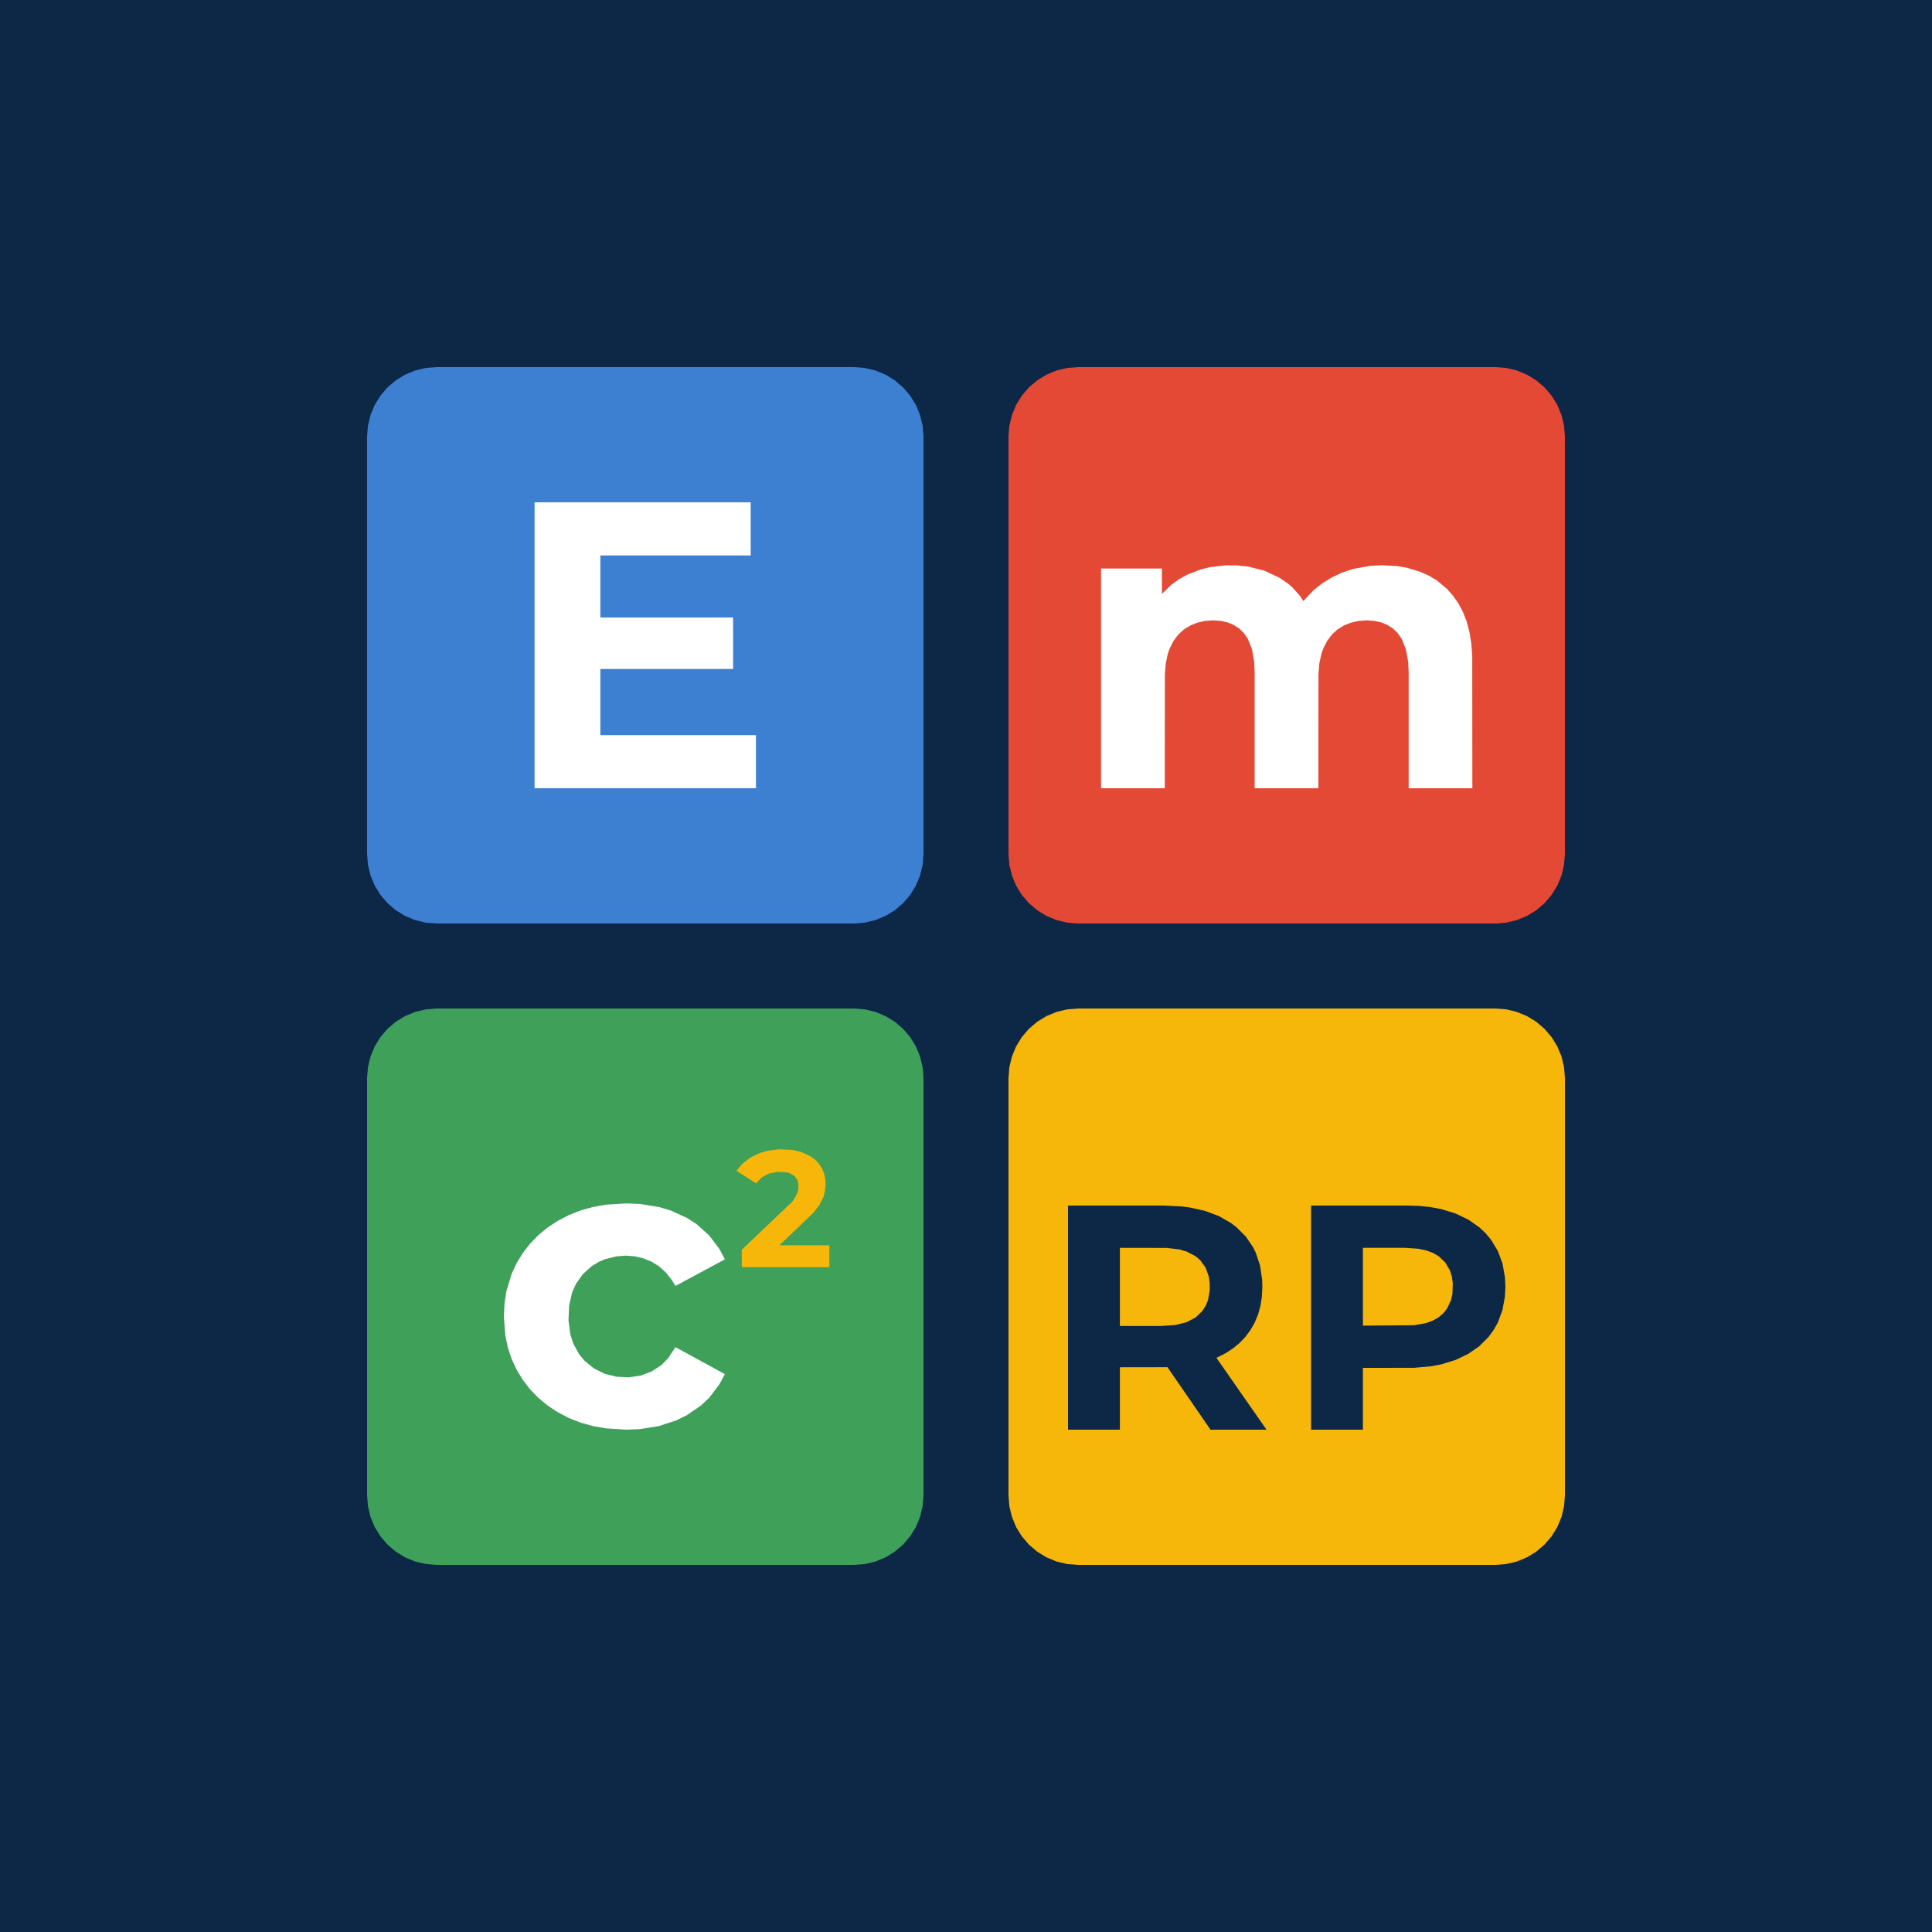
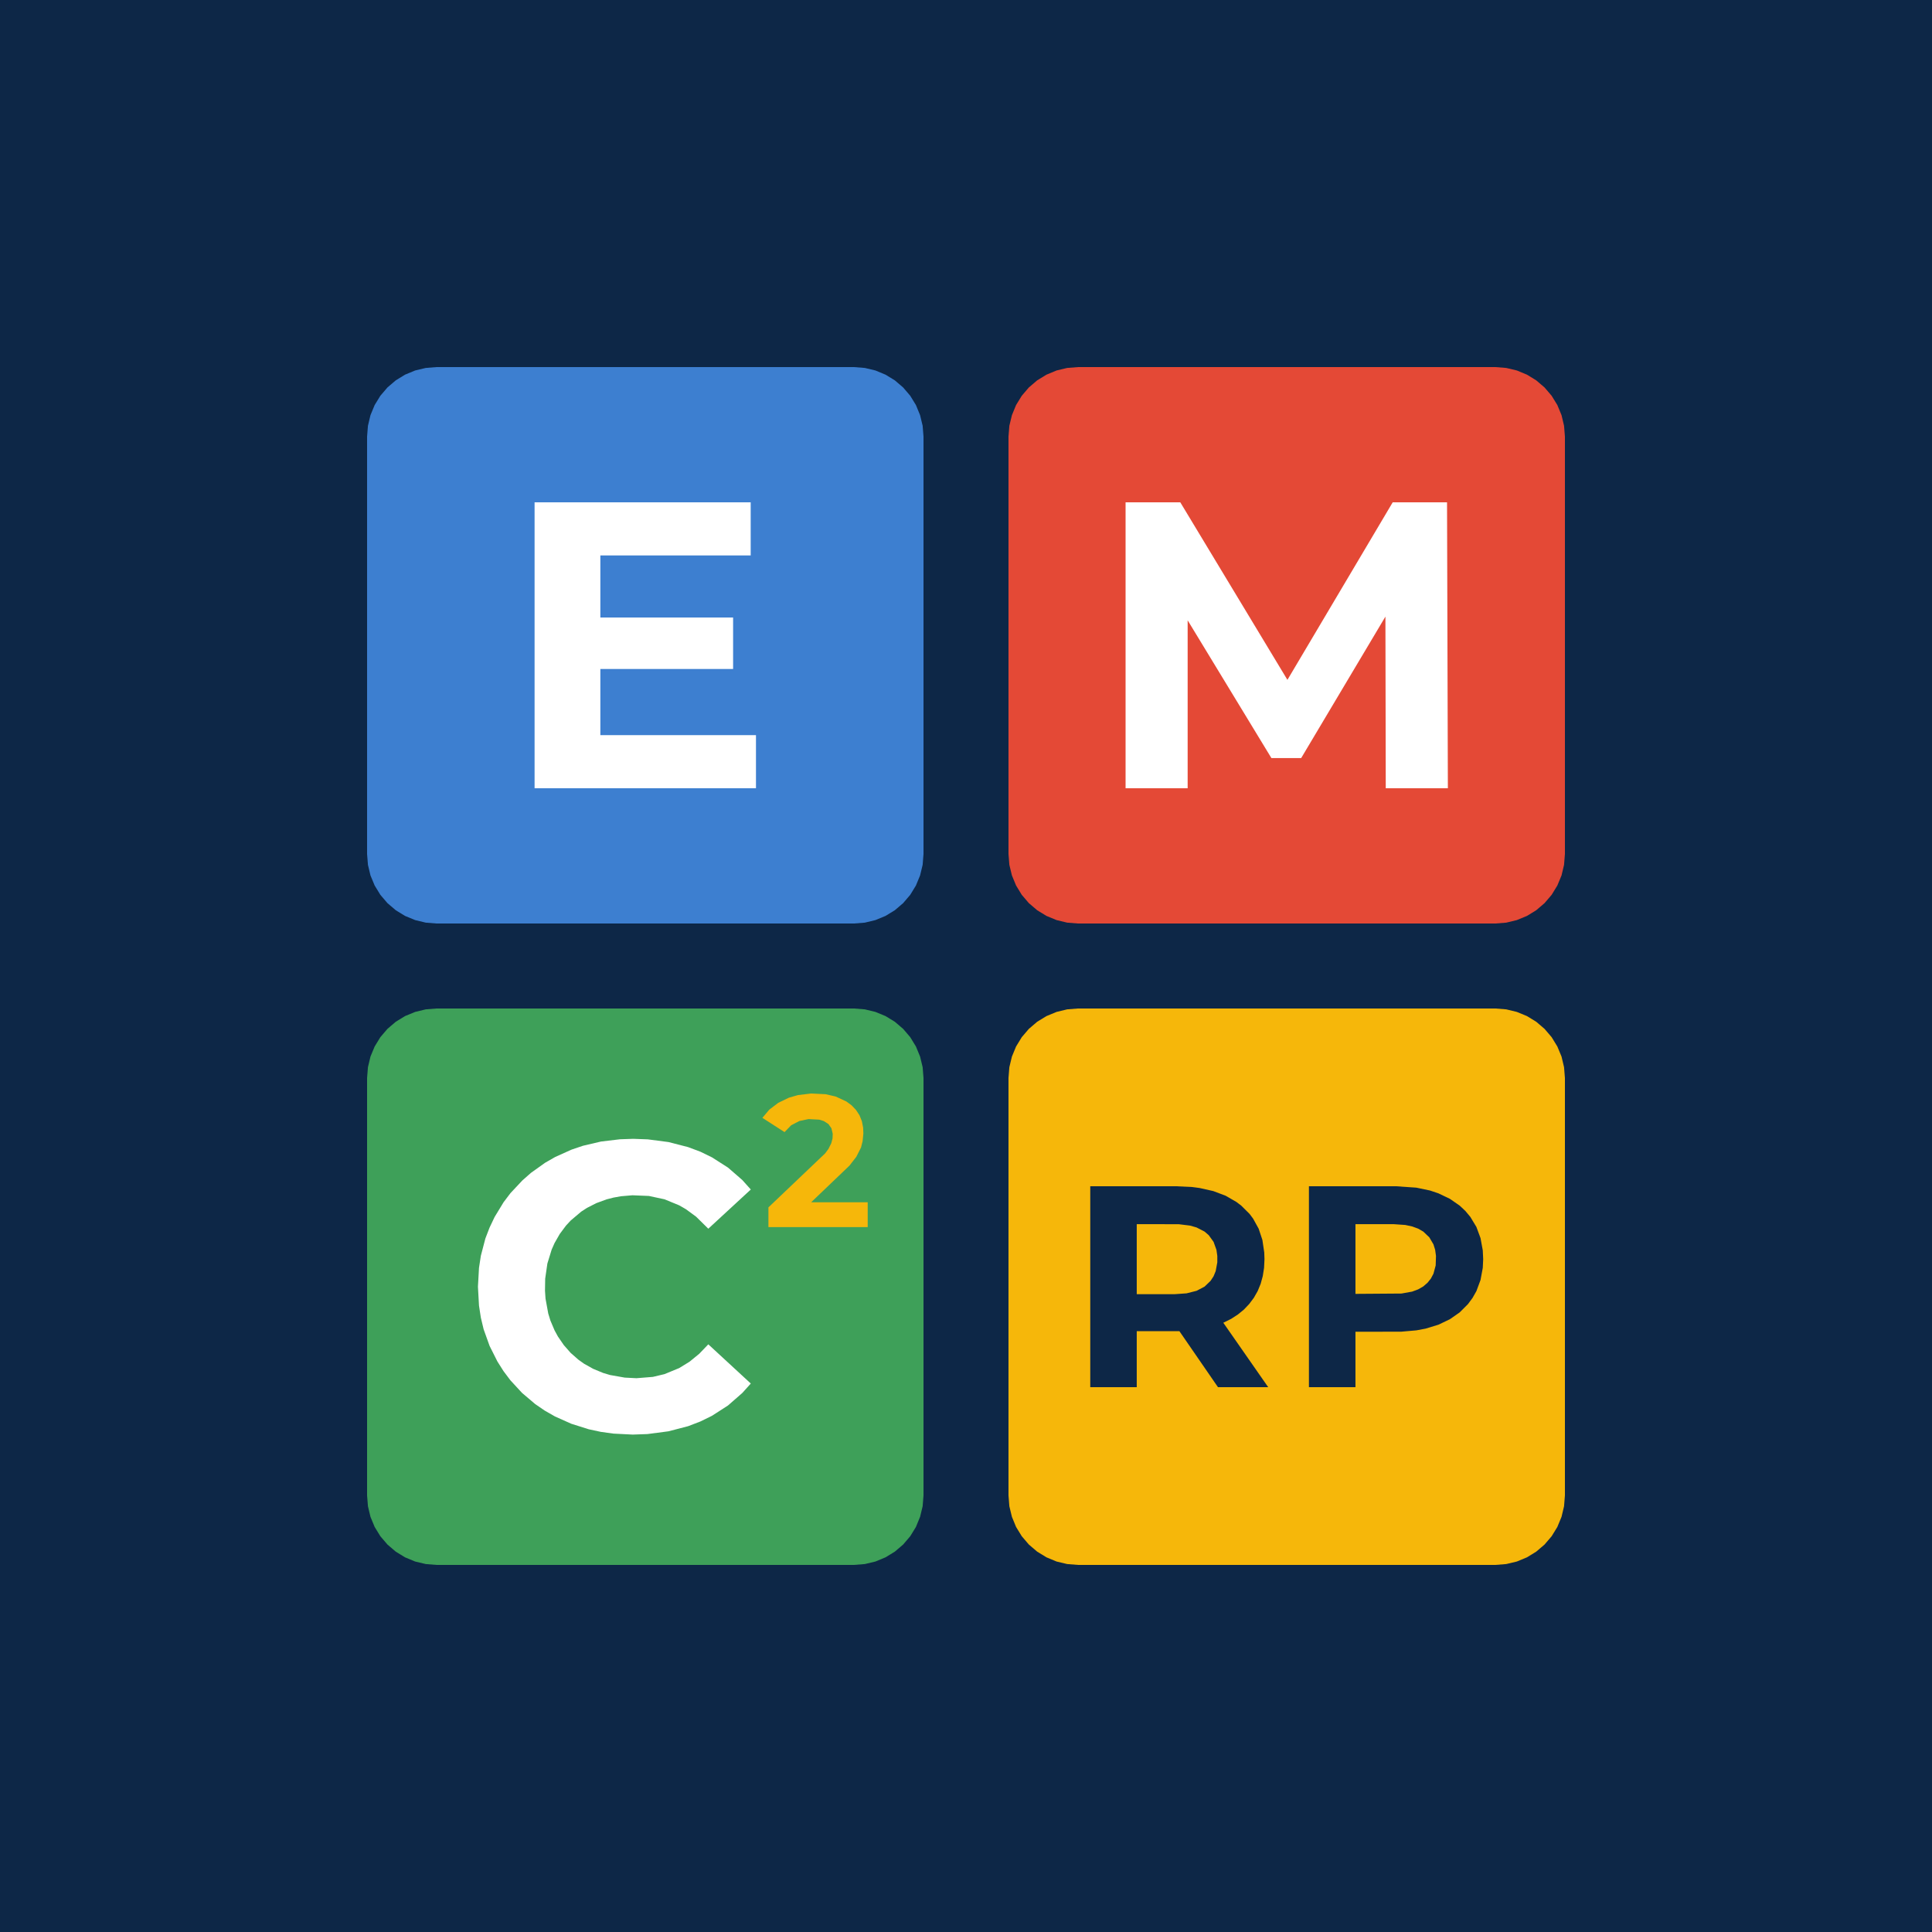
<svg xmlns="http://www.w3.org/2000/svg" viewBox="0 0 512 512">
  <rect width="512" height="512" fill="#0d2747" />
  <path fill="#3d7fd0" fill-rule="evenodd" d="M226.3 97.28L115.71 97.28L112.83 97.51L110.02 98.18L107.34 99.29L104.88 100.8L102.68 102.68L100.8 104.88L99.29 107.34L98.18 110.02L97.51 112.83L97.28 115.71L97.28 226.3L97.51 229.19L98.18 232L99.29 234.67L100.8 237.14L102.68 239.34L104.88 241.22L107.34 242.73L110.02 243.83L112.83 244.51L115.71 244.74L226.3 244.74L229.19 244.51L232 243.83L234.67 242.73L237.14 241.22L239.34 239.34L241.22 237.14L242.73 234.67L243.83 232L244.51 229.19L244.74 226.3L244.74 115.71L244.51 112.83L243.83 110.02L242.73 107.34L241.22 104.88L239.34 102.68L237.14 100.8L234.67 99.29L232 98.18L229.19 97.51Z" />
  <path fill="#e44936" fill-rule="evenodd" d="M396.29 97.28L285.7 97.28L282.81 97.51L280 98.18L277.33 99.29L274.86 100.8L272.66 102.68L270.78 104.88L269.27 107.34L268.17 110.02L267.49 112.83L267.26 115.71L267.26 226.3L267.49 229.19L268.17 232L269.27 234.67L270.78 237.14L272.66 239.34L274.86 241.22L277.33 242.73L280 243.83L282.81 244.51L285.7 244.74L396.29 244.74L399.17 244.51L401.98 243.83L404.66 242.73L407.12 241.22L409.32 239.34L411.2 237.14L412.71 234.67L413.82 232L414.49 229.19L414.72 226.3L414.72 115.71L414.49 112.83L413.82 110.02L412.71 107.34L411.2 104.88L409.32 102.68L407.12 100.8L404.66 99.29L401.98 98.18L399.17 97.51Z" />
  <path fill="#3ea059" fill-rule="evenodd" d="M226.3 267.26L115.71 267.26L112.83 267.49L110.02 268.17L107.34 269.27L104.88 270.78L102.68 272.66L100.8 274.86L99.29 277.33L98.18 280L97.51 282.81L97.28 285.7L97.28 396.29L97.51 399.17L98.18 401.98L99.29 404.66L100.8 407.12L102.68 409.32L104.88 411.2L107.34 412.71L110.02 413.82L112.83 414.49L115.71 414.72L226.3 414.72L229.19 414.49L232 413.82L234.67 412.71L237.14 411.2L239.34 409.32L241.22 407.12L242.73 404.66L243.83 401.98L244.51 399.17L244.74 396.29L244.74 285.7L244.51 282.81L243.83 280L242.73 277.33L241.22 274.86L239.34 272.66L237.14 270.78L234.67 269.27L232 268.17L229.19 267.49Z" />
  <path fill="#f6b70a" fill-rule="evenodd" d="M396.29 267.26L285.7 267.26L282.81 267.49L280 268.17L277.33 269.27L274.86 270.78L272.66 272.66L270.78 274.86L269.27 277.33L268.17 280L267.49 282.81L267.26 285.7L267.26 396.29L267.49 399.17L268.17 401.98L269.27 404.66L270.78 407.12L272.66 409.32L274.86 411.2L277.33 412.71L280 413.82L282.81 414.49L285.7 414.72L396.29 414.72L399.17 414.49L401.98 413.82L404.66 412.71L407.12 411.2L409.32 409.32L411.2 407.12L412.71 404.66L413.82 401.98L414.49 399.17L414.72 396.29L414.72 285.7L414.49 282.81L413.82 280L412.71 277.33L411.2 274.86L409.32 272.66L407.12 270.78L404.66 269.27L401.98 268.17L399.17 267.49Z" />
-   <path fill="#ffffff" fill-rule="evenodd" d="M141.67 208.9L200.34 208.9L200.34 194.82L159.1 194.82L159.1 177.29L194.28 177.29L194.28 163.65L159.1 163.65L159.1 147.19L198.94 147.19L198.94 133.12L141.67 133.12ZM308.7 178.65L308.94 175.81L309.47 173.3L309.99 171.81L311 169.84L312.25 168.18L313.73 166.82L315.44 165.76L317.31 165.01L319.31 164.56L321.45 164.4L323.48 164.54L325.31 164.94L326.94 165.61L328.38 166.55L329.63 167.76L330.66 169.25L331.78 172.04L332.38 175.49L332.49 178.15L332.49 208.9L349.38 208.9L349.4 178.65L349.64 175.81L350.18 173.3L350.7 171.81L351.71 169.84L352.95 168.18L354.43 166.82L356.14 165.76L358.01 165.01L360.02 164.56L362.16 164.4L364.18 164.54L366.02 164.94L367.66 165.61L369.12 166.55L370.38 167.76L371.43 169.25L372.57 172.04L373.19 175.49L373.31 178.15L373.31 208.9L390.19 208.9L390.16 173.81L389.91 170.52L389.42 167.48L388.68 164.69L387.69 162.16L386.47 159.89L385.05 157.85L383.45 156.04L380.72 153.77L378.66 152.55L376.46 151.56L372.91 150.48L370.39 150.04L366.38 149.79L363.12 149.95L358.52 150.79L355.64 151.75L352.91 153.04L350.35 154.63L348.05 156.45L345.41 159.28L344.39 157.78L342.48 155.64L341.4 154.7L339.01 153.08L335.11 151.25L330.84 150.16L327.8 149.83L324.8 149.82L320.75 150.28L318.21 150.9L314.63 152.29L312.41 153.52L310.38 154.99L307.92 157.39L307.92 150.66L291.79 150.66L291.79 208.9L308.68 208.9ZM174.62 377.92L179.21 376.42L182.03 375.04L185.8 372.44L187.96 370.4L190.66 366.84L192.1 364.16L179 357.01L177 360.02L175.26 361.78L172.63 363.49L169.76 364.55L166.7 365L163.38 364.85L160.26 364.07L157.43 362.67L155.01 360.72L153.5 358.92L151.92 356.06L151.14 353.6L150.66 349.9L150.82 345.98L151.62 342.51L152.64 340.23L154.48 337.64L156.78 335.56L158.81 334.34L160.26 333.72L163.38 332.94L165.9 332.76L168.25 332.94L170.49 333.47L172.63 334.34L174.63 335.58L176.44 337.2L178.04 339.22L179 340.78L192.1 333.74L190.66 331.01L187.96 327.42L184.62 324.42L182.03 322.75L177.72 320.79L174.62 319.87L169.59 319.06L166.01 318.91L160.54 319.25L157.11 319.87L153.83 320.79L150.72 322.02L147.79 323.55L145.1 325.32L142.67 327.33L140.49 329.56L138.57 332.04L136.91 334.73L135.58 337.6L134.2 342.2L133.7 345.47L133.53 348.89L133.91 353.92L134.58 357.09L135.58 360.12L136.91 362.99L138.57 365.71L140.49 368.2L142.67 370.45L145.1 372.46L147.79 374.24L150.72 375.77L153.83 377L157.11 377.92L160.54 378.53L166.01 378.88L169.59 378.73Z" />
-   <path fill="#f6b70a" fill-rule="evenodd" d="M196.57 335.8L196.57 331.2L209.84 318.57L210.61 317.52L211.27 316.22L211.57 315.08L211.61 313.98L211.31 312.71L210.61 311.72L209.52 311.01L208.46 310.68L205.95 310.56L203.8 311L201.9 312L200.35 313.6L195.17 310.26L196.8 308.33L198.88 306.75L201.39 305.54L203.49 304.94L206.55 304.57L209.97 304.74L212.3 305.27L214.8 306.43L216.03 307.34L217.06 308.42L217.87 309.65L218.42 311.03L218.72 312.55L218.78 313.94L218.6 315.72L218.23 317.2L217.13 319.37L215.54 321.42L206.56 330.01L219.79 330.01L219.79 335.8Z" />
-   <path fill="#0d2747" fill-rule="evenodd" d="M283.04 319.49L283.04 378.88L296.78 378.88L296.78 362.34L309.39 362.32L320.79 378.88L335.64 378.88L322.37 359.84L324.69 358.68L326.68 357.39L328.47 355.93L330.04 354.28L331.4 352.45L332.53 350.46L333.41 348.32L334.04 346.04L334.41 343.61L334.54 341.04L334.47 339.06L333.92 335.37L332.82 332.03L332.06 330.5L330.14 327.68L327.67 325.22L326.24 324.13L323.05 322.29L319.41 320.92L315.34 320L313.14 319.72L308.41 319.49ZM307.98 351.39L296.78 351.39L296.78 330.69L309.22 330.71L312.56 331.12L314.46 331.67L316.82 332.89L318.08 333.97L319.49 335.93L320.34 338.28L320.59 340.08L320.59 341.99L320.12 344.58L319.49 346.09L318.61 347.45L316.82 349.16L314.46 350.4L311.51 351.14ZM347.45 378.88L361.19 378.88L361.19 362.5L374.73 362.48L379.18 362.09L381.93 361.57L385.72 360.41L389.1 358.79L392.01 356.77L394.45 354.34L395.81 352.49L396.94 350.49L398.16 347.21L398.82 343.61L398.95 341.04L398.82 338.43L398.16 334.8L396.94 331.51L395.15 328.56L393.69 326.8L392.01 325.23L389.1 323.2L385.72 321.58L381.93 320.42L379.18 319.9L376.26 319.59L373.15 319.49L347.45 319.49ZM361.19 351.31L361.19 330.69L372.39 330.69L375.92 330.93L377.95 331.37L379.72 332.02L381.23 332.89L383.02 334.58L384.25 336.67L384.75 338.28L385 340.08L384.91 342.89L384.53 344.57L383.49 346.77L382.49 348.03L381.23 349.11L379.72 349.97L377.95 350.63L374.81 351.2Z" />
+   <path fill="#ffffff" fill-rule="evenodd" d="M141.67 208.9L200.34 208.9L200.34 194.82L159.1 194.82L159.1 177.29L194.28 177.29L194.28 163.65L159.1 163.65L159.1 147.19L198.94 147.19L198.94 133.12L141.67 133.12ZM314.74 164.39L336.93 200.89L344.83 200.89L367.15 163.41L367.24 208.9L383.7 208.9L383.48 133.12L369.08 133.12L341.18 180.17L312.79 133.12L298.29 133.12L298.29 208.9L314.74 208.9ZM177.15 379.31L182.34 377.96L185.6 376.71L188.68 375.2L192.92 372.47L196.71 369.16L198.97 366.65L187.71 356.26L185.3 358.77L182.73 360.87L180 362.55L176.12 364.15L173.03 364.89L168.66 365.24L165.56 365.08L161.66 364.39L159.82 363.84L157.19 362.75L154.78 361.4L153.29 360.34L151.23 358.53L149.42 356.47L147.86 354.2L146.97 352.57L145.86 349.95L145.29 348.09L144.57 344.15L144.43 342.06L144.48 338.87L145.06 334.85L146.2 331.14L146.97 329.41L148.35 327L149.99 324.8L151.23 323.46L154.02 321.1L155.56 320.1L158.04 318.84L160.73 317.85L162.61 317.37L164.56 317.02L167.61 316.76L171.96 316.94L176.12 317.83L180 319.43L181.83 320.49L184.46 322.42L187.71 325.62L198.97 315.23L196.71 312.71L192.92 309.42L188.68 306.71L185.6 305.21L182.34 303.99L177.17 302.66L171.66 301.94L167.8 301.8L164.3 301.92L159.27 302.52L154.49 303.64L151.45 304.67L147.14 306.61L144.45 308.15L140.71 310.82L138.41 312.85L135.28 316.19L133.45 318.61L131.08 322.51L129.75 325.3L128.63 328.21L127.43 332.79L126.94 335.99L126.66 340.99L126.94 346L127.43 349.19L128.17 352.28L129.75 356.69L131.82 360.81L133.44 363.37L135.26 365.79L138.35 369.14L141.84 372.1L144.37 373.83L147.06 375.37L151.4 377.31L156.02 378.77L159.23 379.46L162.54 379.92L167.69 380.18L171.59 380.04Z" />
+   <path fill="#f6b70a" fill-rule="evenodd" d="M203.64 325.19L203.64 319.97L218.67 305.66L219.55 304.47L220.29 302.99L220.63 301.7L220.68 300.46L220.34 299.02L219.55 297.89L218.31 297.09L217.1 296.72L214.26 296.57L211.83 297.08L209.67 298.21L207.91 300.02L202.04 296.24L203.89 294.05L206.25 292.26L209.09 290.89L211.47 290.21L214.95 289.79L218.82 289.98L221.46 290.59L224.29 291.9L225.69 292.93L226.85 294.15L227.77 295.55L228.4 297.11L228.74 298.83L228.8 300.41L228.6 302.43L228.18 304.1L226.93 306.57L225.13 308.89L214.96 318.62L229.95 318.62L229.95 325.19Z" />
+   <path fill="#0d2747" fill-rule="evenodd" d="M288.93 314.37L288.93 367.62L301.25 367.62L301.25 352.78L312.55 352.77L322.78 367.62L336.09 367.62L324.19 350.54L326.27 349.51L328.06 348.35L329.66 347.04L331.06 345.56L332.29 343.92L333.3 342.14L334.09 340.22L334.65 338.17L334.99 336L335.1 333.69L335.04 331.92L334.55 328.61L333.56 325.62L332.08 322.94L331.16 321.71L328.94 319.5L327.66 318.53L324.8 316.88L321.54 315.65L317.89 314.83L315.92 314.57L311.67 314.37ZM311.29 342.97L301.25 342.97L301.25 324.41L312.4 324.43L315.39 324.8L317.1 325.29L319.22 326.38L320.34 327.35L321.61 329.11L322.37 331.22L322.6 332.83L322.6 334.54L322.17 336.86L321.61 338.22L320.82 339.43L319.22 340.97L317.1 342.08L314.45 342.75ZM346.88 367.62L359.21 367.62L359.21 352.93L371.34 352.91L375.34 352.56L377.8 352.1L381.2 351.06L384.23 349.61L386.84 347.79L389.02 345.61L390.24 343.96L391.26 342.16L392.35 339.22L392.95 336L393.06 333.69L392.95 331.35L392.35 328.1L391.26 325.15L389.66 322.5L388.34 320.92L386.84 319.51L384.23 317.7L381.2 316.25L378.97 315.5L375.34 314.74L369.93 314.37L346.88 314.37ZM359.21 342.89L359.21 324.41L369.25 324.41L372.41 324.63L374.23 325.02L375.82 325.6L377.18 326.38L378.78 327.9L379.88 329.77L380.33 331.22L380.55 332.83L380.47 335.35L379.88 337.55L379.2 338.83L378.3 339.95L377.18 340.92L375.82 341.7L374.23 342.29L371.41 342.8Z" />
</svg>
